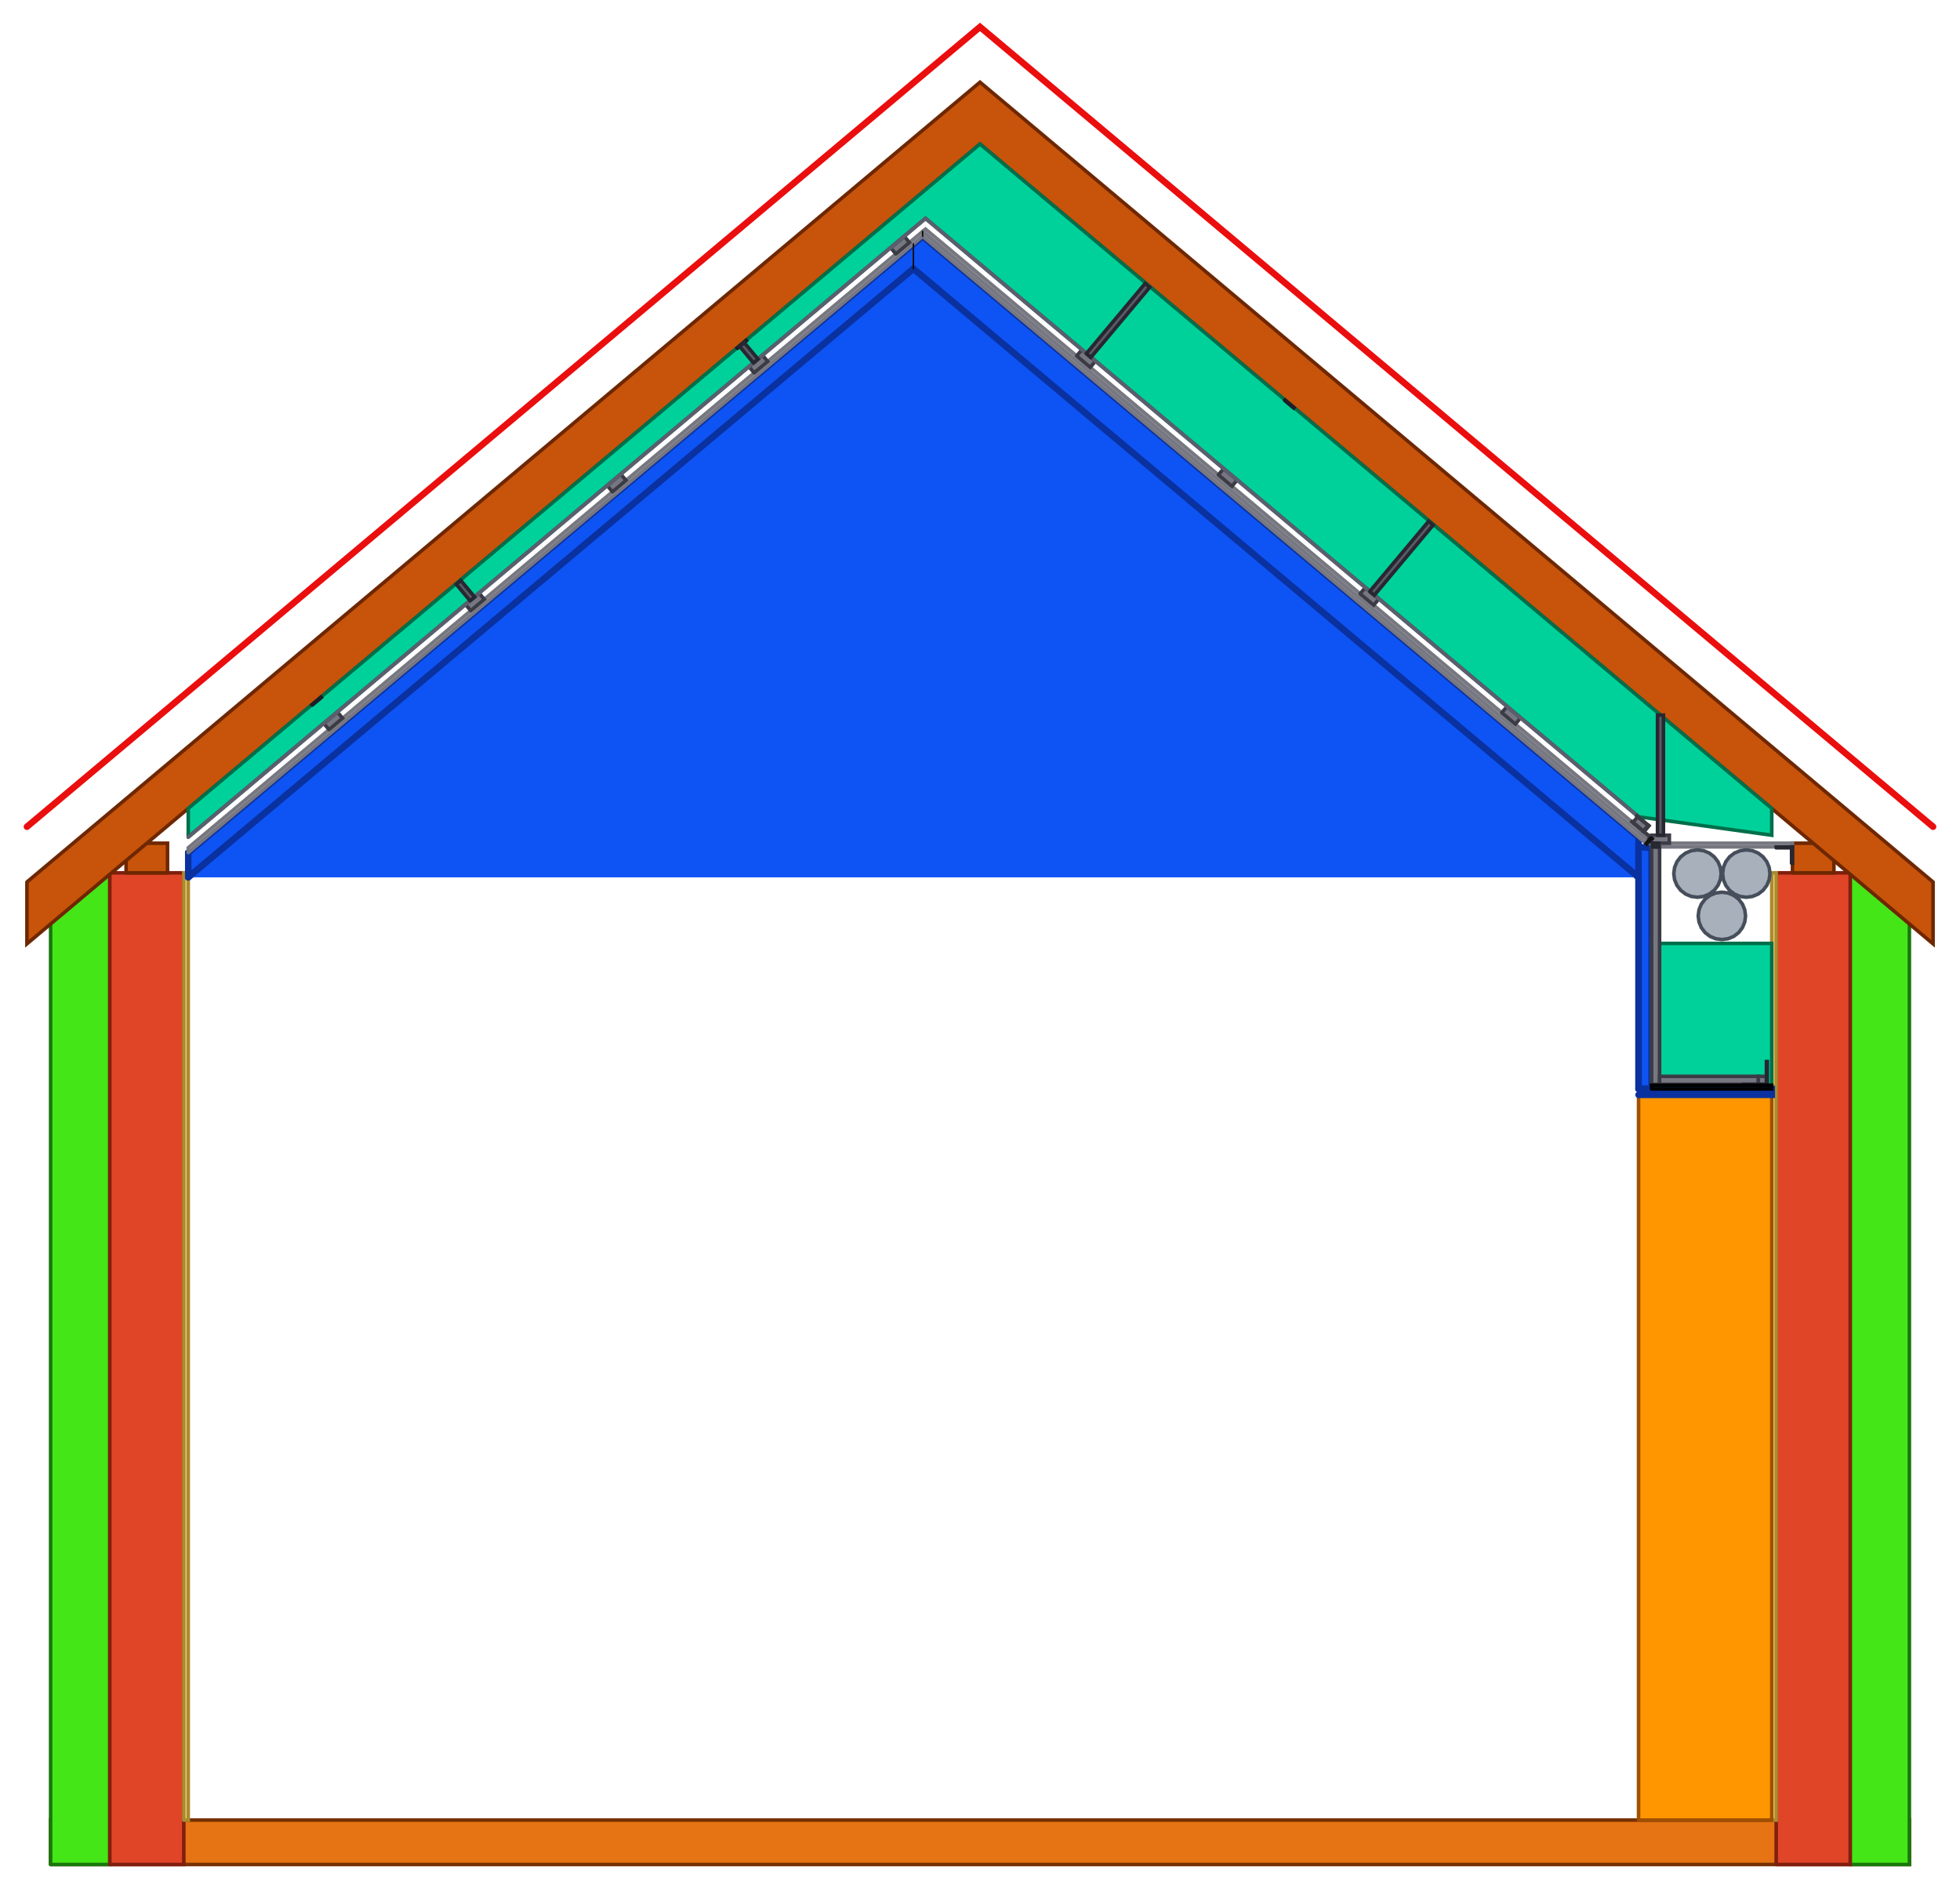
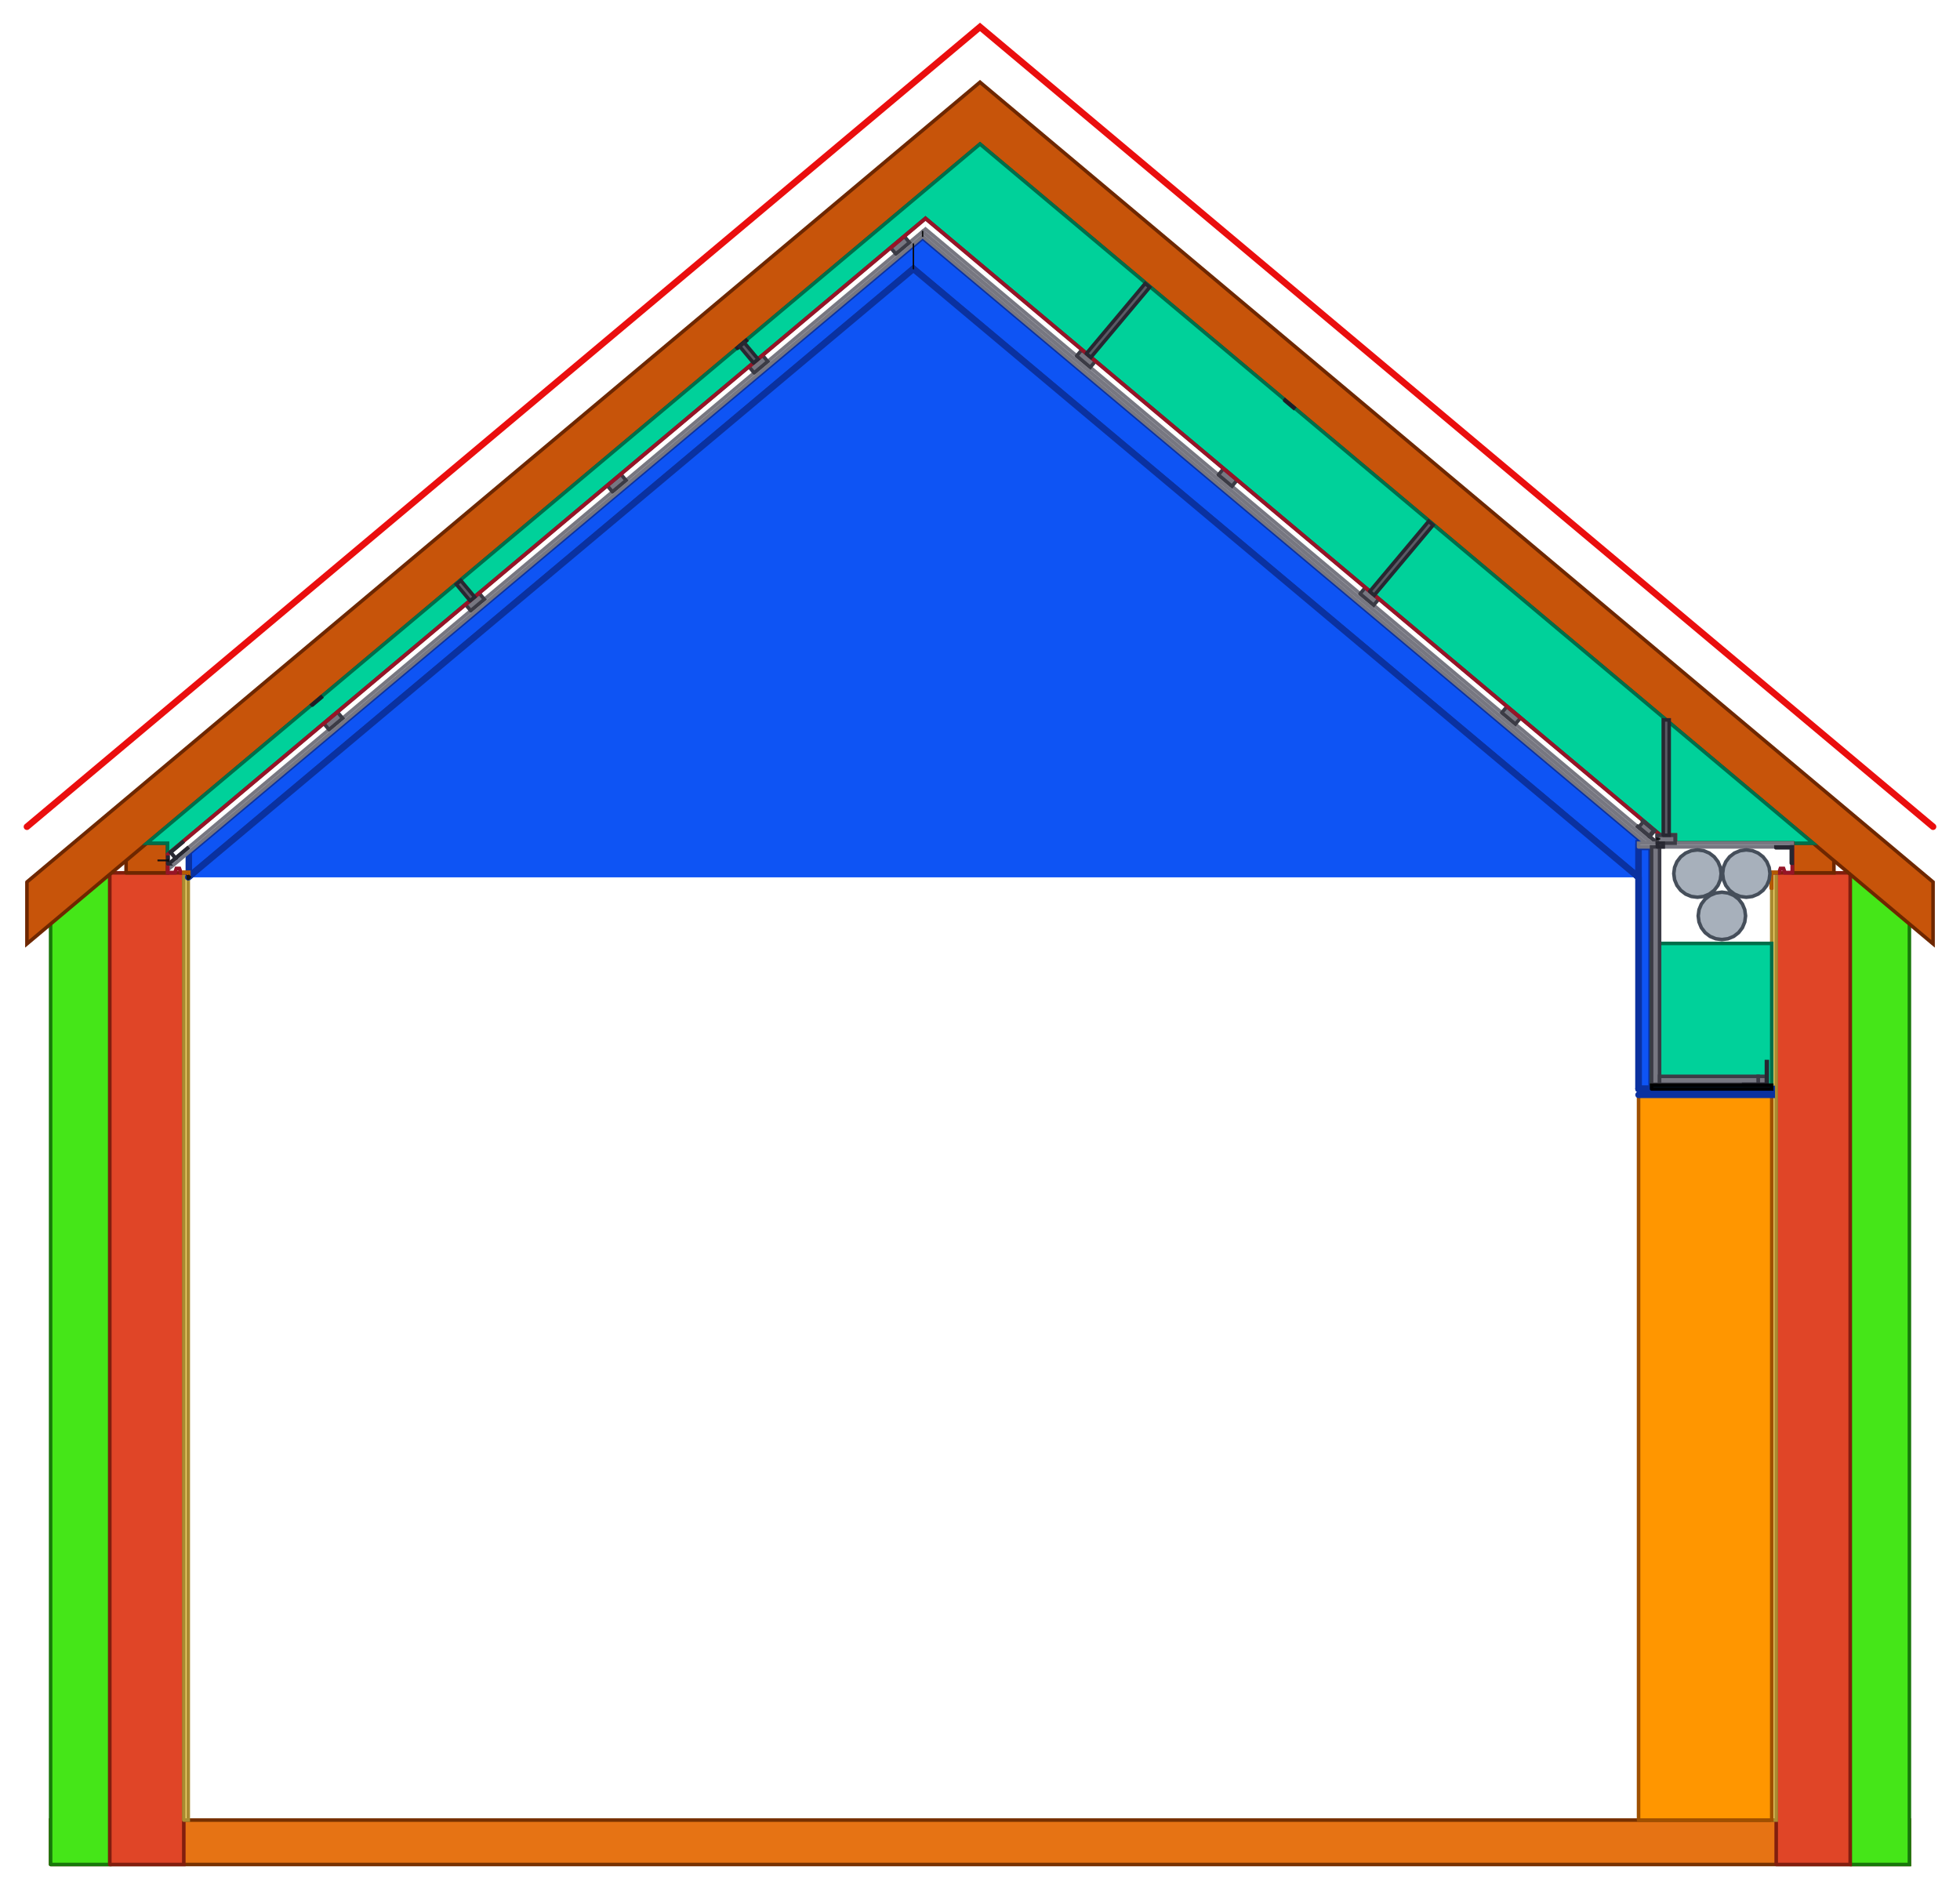
<svg xmlns="http://www.w3.org/2000/svg" width="6622.0mm" height="6389.6mm" viewBox="-636.0 -6148.6 6622.0 6389.6" version="1.1">
  <g transform="scale(1,-1)" stroke-linecap="round">
    <g fill="rgb(230,115,20)" stroke="rgb(119,49,0)" stroke-width="12.0" id="floor">
      <path d="M -465.0,-150.0 L 5815.0,-150.0 L 5815.0,0.0 L -465.0,0.0 L -465.0,-150.0" />
    </g>
    <g fill="rgb(69,230,24)" stroke="rgb(24,119,10)" stroke-width="12.0" id="eps">
      <path d="M -465.0,-150.0 L -265.0,-150.0 L -265.0,3200.0 L -465.0,3200.0 L -465.0,-150.0" />
      <path d="M 5615.0,-150.0 L 5815.0,-150.0 L 5815.0,3200.0 L 5615.0,3200.0 L 5615.0,-150.0" />
    </g>
    <g fill="rgb(224,69,39)" stroke="rgb(129,30,14)" stroke-width="12.0" id="masonry">
      <path d="M -265.0,-150.0 L -15.0,-150.0 L -15.0,3200.0 L -265.0,3200.0 L -265.0,-150.0" />
      <path d="M 5365.0,-150.0 L 5615.0,-150.0 L 5615.0,3200.0 L 5365.0,3200.0 L 5365.0,-150.0" />
    </g>
    <g fill="rgb(255,224,119)" stroke="rgb(170,139,49)" stroke-width="12.0" id="plaster">
      <path d="M -15.0,0.0 L 0.0,0.0 L 0.0,3200.0 L -15.0,3200.0 L -15.0,0.0" />
      <path d="M 5350.0,0.0 L 5365.0,0.0 L 5365.0,3200.0 L 5350.0,3200.0 L 5350.0,0.0" />
    </g>
    <g fill="rgb(255,150,0)" stroke="rgb(160,80,0)" stroke-width="12.0" id="furniture">
      <path d="M 4900.0,0.0 L 5350.0,0.0 L 5350.0,2450.0 L 4900.0,2450.0 L 4900.0,0.0" />
    </g>
    <g fill="rgb(199,84,10)" stroke="rgb(110,39,0)" stroke-width="12.0" id="wall_plate">
      <path d="M -210.0,3200.0 L -70.0,3200.0 L -70.0,3300.0 L -210.0,3300.0 L -210.0,3200.0" />
      <path d="M 5420.0,3200.0 L 5560.0,3200.0 L 5560.0,3300.0 L 5420.0,3300.0 L 5420.0,3200.0" />
    </g>
    <g fill="rgb(199,84,10)" stroke="rgb(110,39,0)" stroke-width="12.0" id="rafters">
      <path d="M -545.0,3169.026 L 2675.0,5870.927 L 5895.0,3169.026 L 5895.0,2960.161 L 2675.0,5662.062 L -545.0,2960.161 L -545.0,3169.026" />
    </g>
    <g fill="rgb(0,209,154)" stroke="rgb(0,110,74)" stroke-width="12.0" id="plenum_wool">
-       <path d="M 0.0,3321.255 L 2490.838,5411.317 L 4900.714,3389.19 L 5350.0,3327.0 L 5350.0,3417.47 L 2675.0,5662.062 L 0.0,3417.47 L 0.0,3321.255" />
+       <path d="M -70.0,3262.519 L 2490.838,5411.317 L 4973.638,3328.0 L 5024.447,3328.0 L 5024.447,3301.0 L 5420.0,3301.0 L 5420.0,3300.0 L 5489.995,3300.0 L 2675.0,5662.062 L -139.995,3300.0 L -70.0,3300.0 L -70.0,3262.519" />
    </g>
    <g fill="rgb(69,69,80)" stroke="rgb(30,30,39)" stroke-width="12.0" id="racking_strap">
      <path d="M 419.139,3766.558 L 449.781,3792.27 L 448.495,3793.802 L 417.853,3768.091 L 419.139,3766.558" />
      <path d="M 1855.472,4971.785 L 1886.114,4997.497 L 1884.828,4999.029 L 1854.186,4973.317 L 1855.472,4971.785" />
      <path d="M 3704.259,4795.8 L 3734.901,4770.089 L 3736.186,4771.621 L 3705.544,4797.332 L 3704.259,4795.8" />
    </g>
    <g fill="none" stroke="rgb(234,14,14)" stroke-width="22.0" id="roofing">
      <path d="M -545.0,3355.699 L 2675.0,6057.6 L 5895.0,3355.699" />
    </g>
    <g fill="rgb(14,84,244)" stroke="rgb(10,49,160)" stroke-width="22.0" id="slope_naturheld_140">
-       <path d="M 0.0,3184.84 L 2450.0,5240.635 L 2481.114,5214.526 L 4900.0,3184.84 L 4900.0,3320.603 L 2481.114,5350.289 L 2450.0,5324.181 L 0.0,3268.387 L 0.0,3184.84" />
+       <path d="M 2.0,3186.519 L 2450.0,5240.635 L 2481.114,5214.526 L 4900.0,3184.84 L 4900.0,3300.0 L 4924.553,3300.0 L 2481.114,5350.289 L 2450.0,5324.181 L 2.0,3270.065 L 2.0,3186.519" />
      <path d="M 0.0,3184.84 L 2450.0,5240.635 L 4900.0,3184.84" />
    </g>
    <g fill="rgb(230,230,234)" stroke="rgb(119,119,129)" stroke-width="12.0" id="slope_gkf">
-       <path d="M 0.0,3268.387 L 2481.114,5350.289 L 4925.632,3299.095 L 4933.667,3308.67 L 2481.114,5366.606 L 0.0,3284.704 L 0.0,3268.387" />
-       <path d="M 2481.114,5366.606 L 4933.667,3308.67 L 4941.702,3318.246 L 2490.838,5374.765 L 2481.114,5366.606" />
+       <path d="M -68.0,3211.328 L 2481.114,5350.289 L 4924.553,3300.0 L 4944.0,3300.0 L 2481.114,5366.606 L -68.0,3227.645 L -68.0,3211.328" />
+       <path d="M 2481.114,5366.606 L 4944.0,3300.0 L 4963.447,3300.0 L 2490.838,5374.765 L 2481.114,5366.606" />
    </g>
    <g fill="rgb(20,20,23)" stroke="rgb(10,10,11)" stroke-width="4.0" id="board_joint">
      <path d="M 2449.55,5240.635 L 2450.45,5240.635 L 2450.45,5324.181 L 2449.55,5324.181 L 2449.55,5240.635" />
      <path d="M 2480.664,5350.289 L 2481.564,5350.289 L 2481.564,5366.606 L 2480.664,5366.606 L 2480.664,5350.289" />
    </g>
    <g fill="rgb(119,119,129)" stroke="rgb(59,59,69)" stroke-width="12.0" id="slope_cd">
      <path d="M 475.567,3683.752 L 521.53,3722.32 L 504.175,3743.003 L 458.212,3704.436 L 475.567,3683.752" />
      <path d="M 954.345,4085.495 L 1000.308,4124.062 L 982.952,4144.745 L 936.99,4106.178 L 954.345,4085.495" />
      <path d="M 1433.123,4487.237 L 1479.085,4525.804 L 1461.73,4546.487 L 1415.767,4507.92 L 1433.123,4487.237" />
      <path d="M 1911.901,4888.979 L 1957.863,4927.546 L 1940.508,4948.23 L 1894.545,4909.662 L 1911.901,4888.979" />
      <path d="M 2390.678,5290.721 L 2436.641,5329.289 L 2419.286,5349.972 L 2373.323,5311.405 L 2390.678,5290.721" />
      <path d="M 3001.549,4946.228 L 3047.512,4907.66 L 3064.867,4928.344 L 3018.904,4966.911 L 3001.549,4946.228" />
      <path d="M 3480.327,4544.485 L 3526.289,4505.918 L 3543.645,4526.601 L 3497.682,4565.169 L 3480.327,4544.485" />
      <path d="M 3959.104,4142.743 L 4005.067,4104.176 L 4022.422,4124.859 L 3976.46,4163.426 L 3959.104,4142.743" />
      <path d="M 4437.882,3741.001 L 4483.845,3702.434 L 4501.2,3723.117 L 4455.238,3761.684 L 4437.882,3741.001" />
-       <path d="M 4916.299,3340.867 L 4881.061,3370.435 L 4897.131,3389.586 L 4932.369,3360.018 L 4916.299,3340.867" />
+       <path d="M 4935.746,3324.549 L 4900.508,3354.117 L 4916.577,3373.269 L 4951.815,3343.7 L 4935.746,3324.549" />
    </g>
-     <g fill="rgb(199,205,215)" stroke="rgb(90,94,110)" stroke-width="12.0" id="slope_foil">
-       <path d="M 0.0,3319.95 L 2490.838,5410.011 L 4900.072,3388.424 L 4900.714,3389.19 L 2490.838,5411.317 L 0.0,3321.255 L 0.0,3319.95" />
+     <g fill="rgb(224,34,59)" stroke="rgb(150,20,39)" stroke-width="12.0" id="slope_foil">
+       <path d="M 0.0,3188.0 L 0.0,3200.0 L -25.352,3200.0 L -30.352,3214.0 L -39.648,3214.0 L -44.648,3200.0 L -70.0,3200.0 L -70.0,3262.519 L 2490.838,5411.317 L 4973.638,3328.0 L 5024.447,3328.0 L 5024.447,3301.0 L 5420.0,3301.0 L 5420.0,3200.0 L 5394.148,3200.0 L 5389.148,3214.0 L 5379.852,3214.0 L 5374.852,3200.0 L 5350.0,3200.0 L 5350.0,3150.0 L 5349.0,3150.0 L 5349.0,3201.0 L 5374.148,3201.0 L 5379.148,3215.0 L 5389.852,3215.0 L 5394.852,3201.0 L 5419.0,3201.0 L 5419.0,3300.0 L 5023.447,3300.0 L 5023.447,3327.0 L 4973.274,3327.0 L 2490.838,5410.011 L -69.0,3262.052 L -69.0,3201.0 L -45.352,3201.0 L -40.352,3215.0 L -29.648,3215.0 L -24.648,3201.0 L 1.0,3201.0 L 1.0,3188.0 L 0.0,3188.0" />
+     </g>
+     <g fill="rgb(255,139,0)" stroke="rgb(180,90,0)" stroke-width="12.0" id="vapour_brake_tape">
+       <path d="M 1.0,3187.0 L 1.0,3201.0 L -15.0,3201.0 L -15.0,3202.0 L 2.0,3202.0 L 2.0,3187.0 L 1.0,3187.0" />
+       <path d="M 5348.0,3149.0 L 5348.0,3202.0 L 5365.0,3202.0 L 5365.0,3201.0 L 5349.0,3201.0 L 5349.0,3149.0 L 5348.0,3149.0" />
+     </g>
+     <g fill="rgb(119,119,129)" stroke="rgb(39,39,49)" stroke-width="12.0" id="eave_ud">
+       <path d="M -69.0,3230.806 L -68.0,3230.806 L -68.0,3252.806 L -69.0,3252.806 L -69.0,3230.806" />
+       <path d="M -69.0,3230.806 L -68.0,3230.806 L -65.047,3231.429 L -64.404,3230.663 L -69.0,3230.806" />
+       <path d="M -64.404,3230.663 L -65.047,3231.429 L -43.597,3249.427 L -42.954,3248.661 L -64.404,3230.663" />
+       <path d="M -42.954,3248.661 L -42.188,3249.304 L -59.544,3269.987 L -60.31,3269.344 L -42.954,3248.661" />
+       <path d="M -42.188,3249.304 L -2.354,3282.729 L -2.997,3283.495 L -42.831,3250.07 L -42.188,3249.304" />
+       <path d="M -58.901,3269.221 L -19.067,3302.646 L -19.709,3303.412 L -59.544,3269.987 L -58.901,3269.221" />
+     </g>
+     <g fill="rgb(244,244,244)" stroke="rgb(20,20,20)" stroke-width="12.0" id="eave_acrylic">
+       <path d="M 0.0,3181.34 L 6.0,3189.875 L 2.0,3186.519 L 0.0,3186.519 L 0.0,3181.34" />
    </g>
    <g fill="rgb(90,90,100)" stroke="rgb(39,39,49)" stroke-width="12.0" id="slope_nonius">
      <path d="M 952.311,4119.034 L 967.631,4131.889 L 920.898,4187.584 L 905.577,4174.729 L 952.311,4119.034" />
      <path d="M 1909.866,4922.518 L 1925.187,4935.374 L 1878.453,4991.069 L 1863.132,4978.213 L 1909.866,4922.518" />
      <path d="M 3034.225,4954.055 L 3049.546,4941.199 L 3248.462,5178.259 L 3233.142,5191.114 L 3034.225,4954.055" />
      <path d="M 3991.781,4150.571 L 4007.102,4137.715 L 4206.018,4374.774 L 4190.697,4387.63 L 3991.781,4150.571" />
    </g>
    <g fill="rgb(14,84,244)" stroke="rgb(10,49,160)" stroke-width="22.0" id="soffit_naturheld_140">
-       <path d="M 4900.0,2470.0 L 4944.0,2470.0 L 4944.0,3283.682 L 4900.0,3287.5 L 4900.0,2470.0" />
+       <path d="M 4900.0,2470.0 L 4944.0,2470.0 L 4944.0,3287.5 L 4900.0,3287.5 L 4900.0,2470.0" />
      <path d="M 4900.0,2450.0 L 5350.0,2450.0 L 5350.0,2470.0 L 4900.0,2470.0" />
      <line x1="4900.0" y1="3184.84" x2="4900.0" y2="2470.0" />
      <line x1="4900.0" y1="2470.0" x2="5350.0" y2="2470.0" />
    </g>
    <g fill="rgb(0,209,154)" stroke="rgb(0,110,74)" stroke-width="12.0" id="soffit_mineral_wool">
      <path d="M 4944.0,2482.5 L 5350.0,2482.5 L 5350.0,2961.606 L 4944.0,2961.606 L 4944.0,2482.5" />
    </g>
    <g fill="rgb(119,119,129)" stroke="rgb(59,59,69)" stroke-width="12.0" id="soffit_ud">
      <path d="M 5304.0,2485.5 L 5332.0,2485.5 L 5332.0,2512.5 L 5304.0,2512.5 L 5304.0,2485.5" />
-       <path d="M 4943.0,3301.0 L 4944.0,3301.0 L 4944.0,3320.318 L 4943.0,3320.318 L 4943.0,3301.0" />
-       <path d="M 4943.0,3320.318 L 4944.0,3320.318 L 4940.047,3320.94 L 4939.404,3320.174 L 4943.0,3320.318" />
-       <path d="M 4939.404,3320.174 L 4940.047,3320.94 L 4918.597,3338.938 L 4917.954,3338.172 L 4939.404,3320.174" />
-       <path d="M 4917.954,3338.172 L 4935.31,3358.856 L 4934.544,3359.498 L 4917.188,3338.815 L 4917.954,3338.172" />
-       <path d="M 4917.188,3338.815 L 4877.354,3372.24 L 4877.997,3373.006 L 4917.831,3339.581 L 4917.188,3338.815" />
-       <path d="M 4933.901,3358.732 L 4894.067,3392.157 L 4894.709,3392.923 L 4934.544,3359.498 L 4933.901,3358.732" />
+       <path d="M 4962.447,3304.0 L 4963.447,3304.0 L 4963.447,3326.0 L 4962.447,3326.0 L 4962.447,3304.0" />
+       <path d="M 4962.447,3304.0 L 4963.447,3304.0 L 4959.493,3304.623 L 4958.85,3303.857 L 4962.447,3304.0" />
+       <path d="M 4958.85,3303.857 L 4959.493,3304.623 L 4938.044,3322.621 L 4937.401,3321.855 L 4958.85,3303.857" />
+       <path d="M 4937.401,3321.855 L 4954.756,3342.538 L 4953.99,3343.181 L 4936.635,3322.498 L 4937.401,3321.855" />
+       <path d="M 4936.635,3322.498 L 4896.801,3355.923 L 4897.443,3356.689 L 4937.278,3323.264 L 4936.635,3322.498" />
+       <path d="M 4953.347,3342.415 L 4913.513,3375.84 L 4914.156,3376.606 L 4953.99,3343.181 L 4953.347,3342.415" />
    </g>
    <g fill="rgb(230,230,234)" stroke="rgb(119,119,129)" stroke-width="12.0" id="soffit_gkf">
-       <path d="M 4944.0,3287.5 L 5420.0,3287.5 L 5420.0,3300.0 L 4944.0,3300.0 L 4944.0,3287.5" />
+       <path d="M 4900.0,3287.5 L 5419.0,3287.5 L 5419.0,3300.0 L 4900.0,3300.0 L 4900.0,3287.5" />
    </g>
    <g fill="rgb(119,119,129)" stroke="rgb(59,59,69)" stroke-width="12.0" id="soffit_cd">
      <path d="M 4944.0,2485.5 L 4971.0,2485.5 L 4971.0,3287.5 L 4944.0,3287.5 L 4944.0,2485.5" />
      <path d="M 4971.0,2485.5 L 5304.0,2485.5 L 5304.0,2512.5 L 4971.0,2512.5 L 4971.0,2485.5" />
-       <path d="M 4944.0,3300.0 L 5004.0,3300.0 L 5004.0,3327.0 L 4944.0,3327.0 L 4944.0,3300.0" />
-     </g>
-     <g fill="rgb(39,39,39)" stroke="rgb(20,20,20)" stroke-width="12.0" id="joint_acrylic">
-       <path d="M 4941.702,3318.246 L 4925.632,3299.095 L 4927.93,3297.166 L 4944.0,3316.318 L 4941.702,3318.246" />
+       <path d="M 4963.447,3300.0 L 5023.447,3300.0 L 5023.447,3327.0 L 4963.447,3327.0 L 4963.447,3300.0" />
    </g>
    <g fill="rgb(20,20,23)" stroke="rgb(10,10,11)" stroke-width="2.0" id="joint_screw">
-       <path d="M 4941.4,3311.0 L 4943.0,3311.0 L 4943.0,3319.0 L 4941.4,3319.0 L 4941.4,3311.0" />
-       <path d="M 4943.0,3313.25 L 4952.5,3313.25 L 4952.5,3316.75 L 4943.0,3316.75 L 4943.0,3313.25" />
+       <path d="M -68.0,3237.806 L -66.4,3237.806 L -66.4,3245.806 L -68.0,3245.806 L -68.0,3237.806" />
+       <path d="M -103.0,3240.056 L -68.0,3240.056 L -68.0,3243.556 L -103.0,3243.556 L -103.0,3240.056" />
+       <path d="M 4960.847,3311.0 L 4962.447,3311.0 L 4962.447,3319.0 L 4960.847,3319.0 L 4960.847,3311.0" />
+       <path d="M 4962.447,3313.25 L 4971.947,3313.25 L 4971.947,3316.75 L 4962.447,3316.75 L 4962.447,3313.25" />
    </g>
    <g fill="rgb(90,90,100)" stroke="rgb(39,39,49)" stroke-width="12.0" id="soffit_nonius">
-       <path d="M 4964.0,3327.0 L 4984.0,3327.0 L 4984.0,3732.972 L 4964.0,3732.972 L 4964.0,3327.0" />
-       <path d="M 5365.0,3284.5 L 5420.0,3284.5 L 5420.0,3287.5 L 5365.0,3287.5 L 5365.0,3284.5" />
-       <path d="M 5417.0,3232.5 L 5420.0,3232.5 L 5420.0,3287.5 L 5417.0,3287.5 L 5417.0,3232.5" />
-       <path d="M 4947.5,3287.5 L 4967.5,3287.5 L 4967.5,3300.0 L 4947.5,3300.0 L 4947.5,3287.5" />
+       <path d="M 4983.447,3327.0 L 5003.447,3327.0 L 5003.447,3716.654 L 4983.447,3716.654 L 4983.447,3327.0" />
+       <path d="M 5364.0,3284.5 L 5419.0,3284.5 L 5419.0,3287.5 L 5364.0,3287.5 L 5364.0,3284.5" />
+       <path d="M 5416.0,3232.5 L 5419.0,3232.5 L 5419.0,3287.5 L 5416.0,3287.5 L 5416.0,3232.5" />
+       <path d="M 4963.447,3287.5 L 4983.447,3287.5 L 4983.447,3300.0 L 4963.447,3300.0 L 4963.447,3287.5" />
      <path d="M 5255.0,2482.5 L 5332.0,2482.5 L 5332.0,2485.5 L 5255.0,2485.5 L 5255.0,2482.5" />
      <path d="M 5332.0,2485.5 L 5335.0,2485.5 L 5335.0,2562.5 L 5332.0,2562.5 L 5332.0,2485.5" />
    </g>
    <g fill="rgb(167,176,187)" stroke="rgb(69,78,90)" stroke-width="12.0" id="soffit_duct">
      <path d="M 5344.0,3197.5 L 5341.274,3218.206 L 5333.282,3237.5 L 5320.569,3254.069 L 5304.0,3266.782 L 5284.706,3274.774 L 5264.0,3277.5 L 5243.294,3274.774 L 5224.0,3266.782 L 5207.431,3254.069 L 5194.718,3237.5 L 5186.726,3218.206 L 5184.0,3197.5 L 5186.726,3176.794 L 5194.718,3157.5 L 5207.431,3140.931 L 5224.0,3128.218 L 5243.294,3120.226 L 5264.0,3117.5 L 5284.706,3120.226 L 5304.0,3128.218 L 5320.569,3140.931 L 5333.282,3157.5 L 5341.274,3176.794 L 5344.0,3197.5" />
      <path d="M 5179.0,3197.5 L 5176.274,3218.206 L 5168.282,3237.5 L 5155.569,3254.069 L 5139.0,3266.782 L 5119.706,3274.774 L 5099.0,3277.5 L 5078.294,3274.774 L 5059.0,3266.782 L 5042.431,3254.069 L 5029.718,3237.5 L 5021.726,3218.206 L 5019.0,3197.5 L 5021.726,3176.794 L 5029.718,3157.5 L 5042.431,3140.931 L 5059.0,3128.218 L 5078.294,3120.226 L 5099.0,3117.5 L 5119.706,3120.226 L 5139.0,3128.218 L 5155.569,3140.931 L 5168.282,3157.5 L 5176.274,3176.794 L 5179.0,3197.5" />
      <path d="M 5261.5,3054.606 L 5258.774,3075.311 L 5250.782,3094.606 L 5238.069,3111.174 L 5221.5,3123.888 L 5202.206,3131.88 L 5181.5,3134.606 L 5160.794,3131.88 L 5141.5,3123.888 L 5124.931,3111.174 L 5112.218,3094.606 L 5104.226,3075.311 L 5101.5,3054.606 L 5104.226,3033.9 L 5112.218,3014.606 L 5124.931,2998.037 L 5141.5,2985.324 L 5160.794,2977.332 L 5181.5,2974.606 L 5202.206,2977.332 L 5221.5,2985.324 L 5238.069,2998.037 L 5250.782,3014.606 L 5258.774,3033.9 L 5261.5,3054.606" />
    </g>
    <g fill="none" stroke="rgb(0,0,0)" stroke-width="12.0" id="soffit_gkb">
      <path d="M 4944.0,2470.0 L 5350.0,2470.0 L 5350.0,2482.5 L 4944.0,2482.5 L 4944.0,2470.0" />
    </g>
  </g>
</svg>
